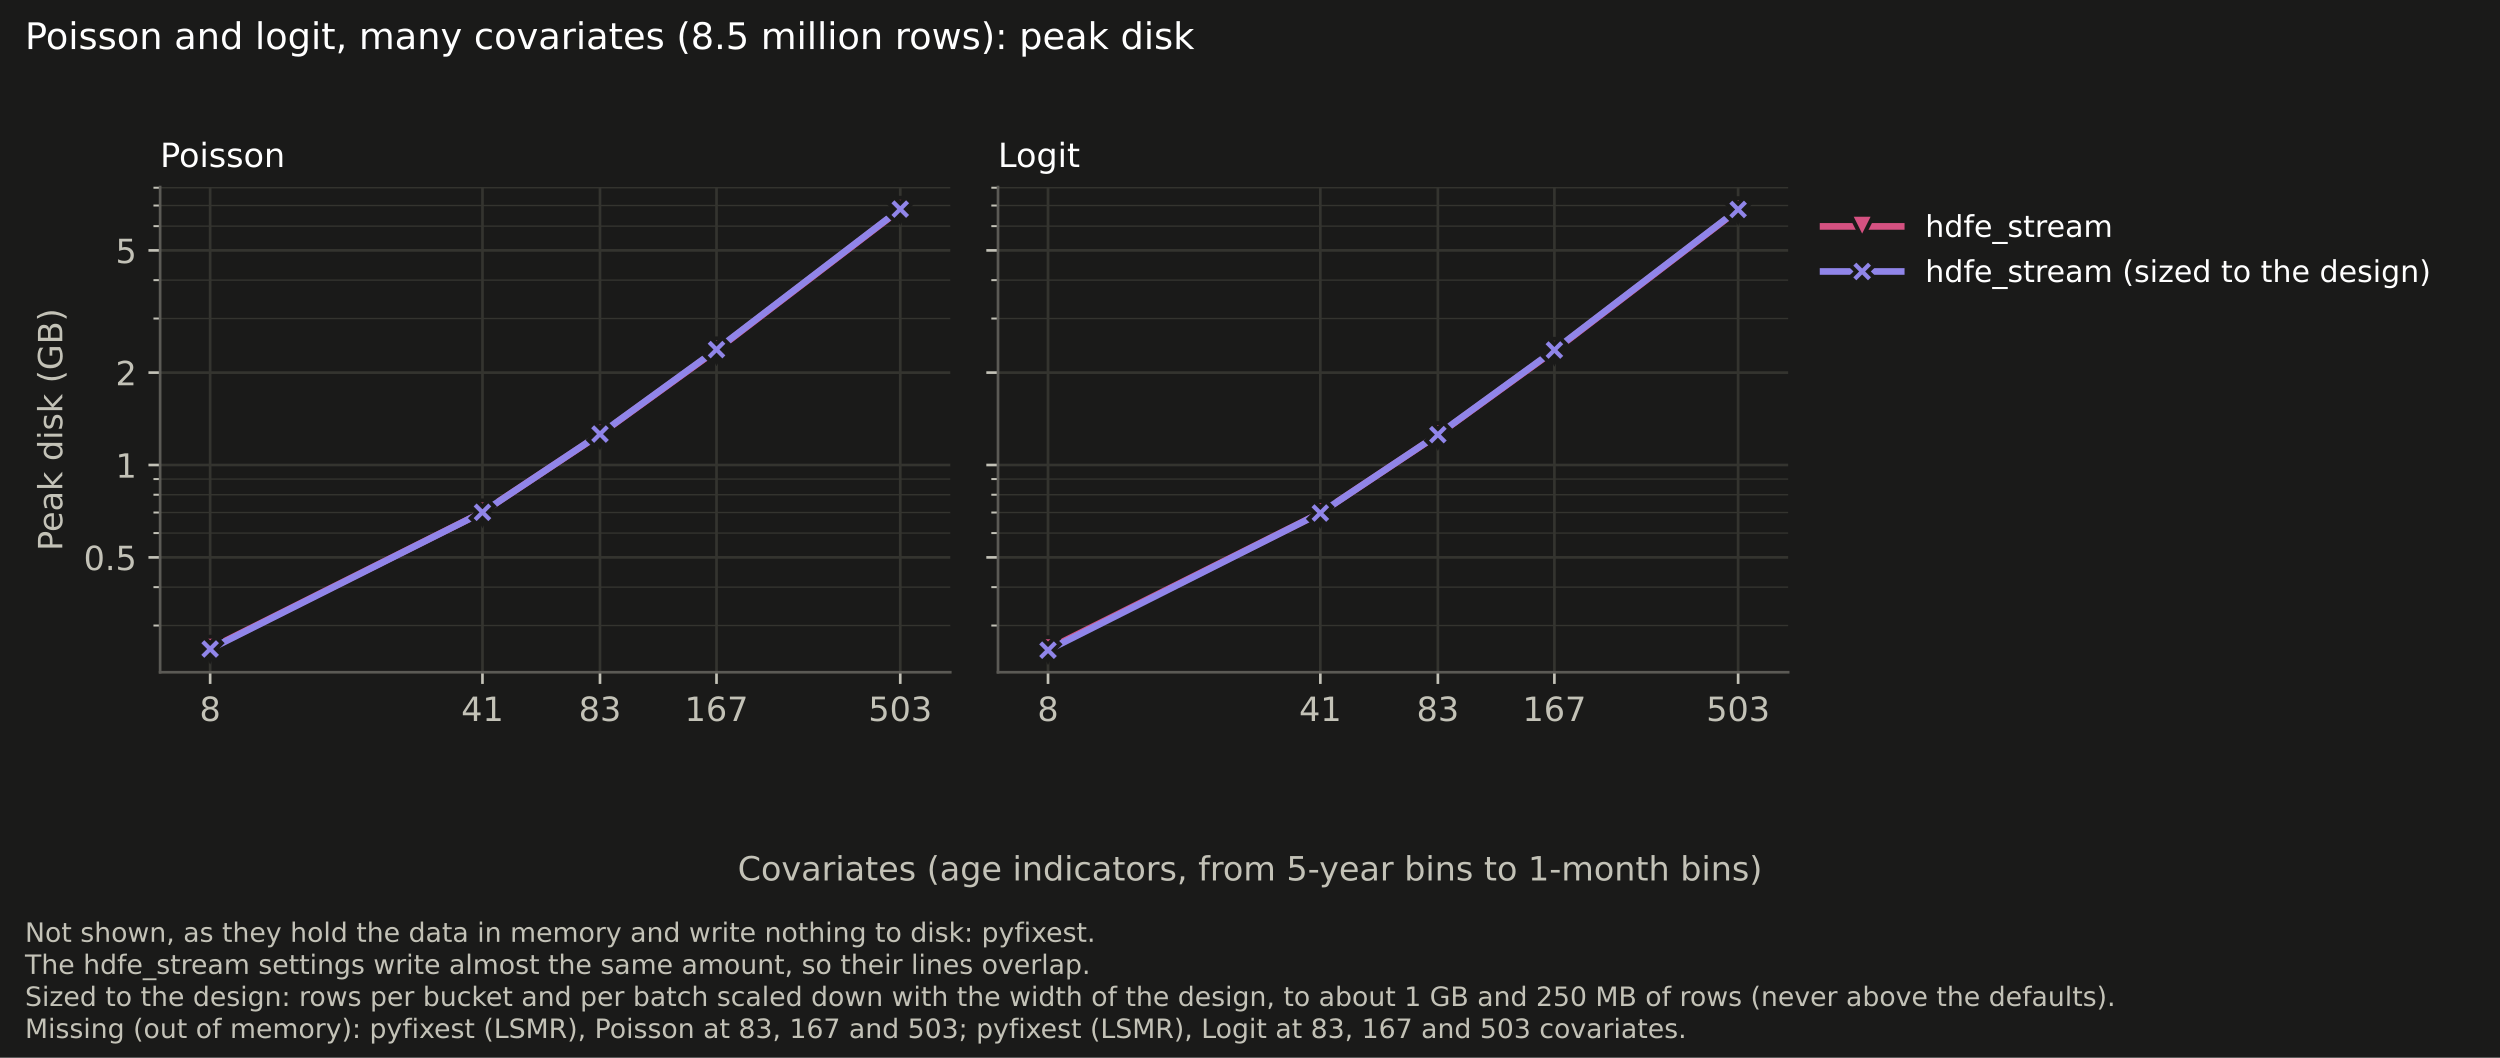
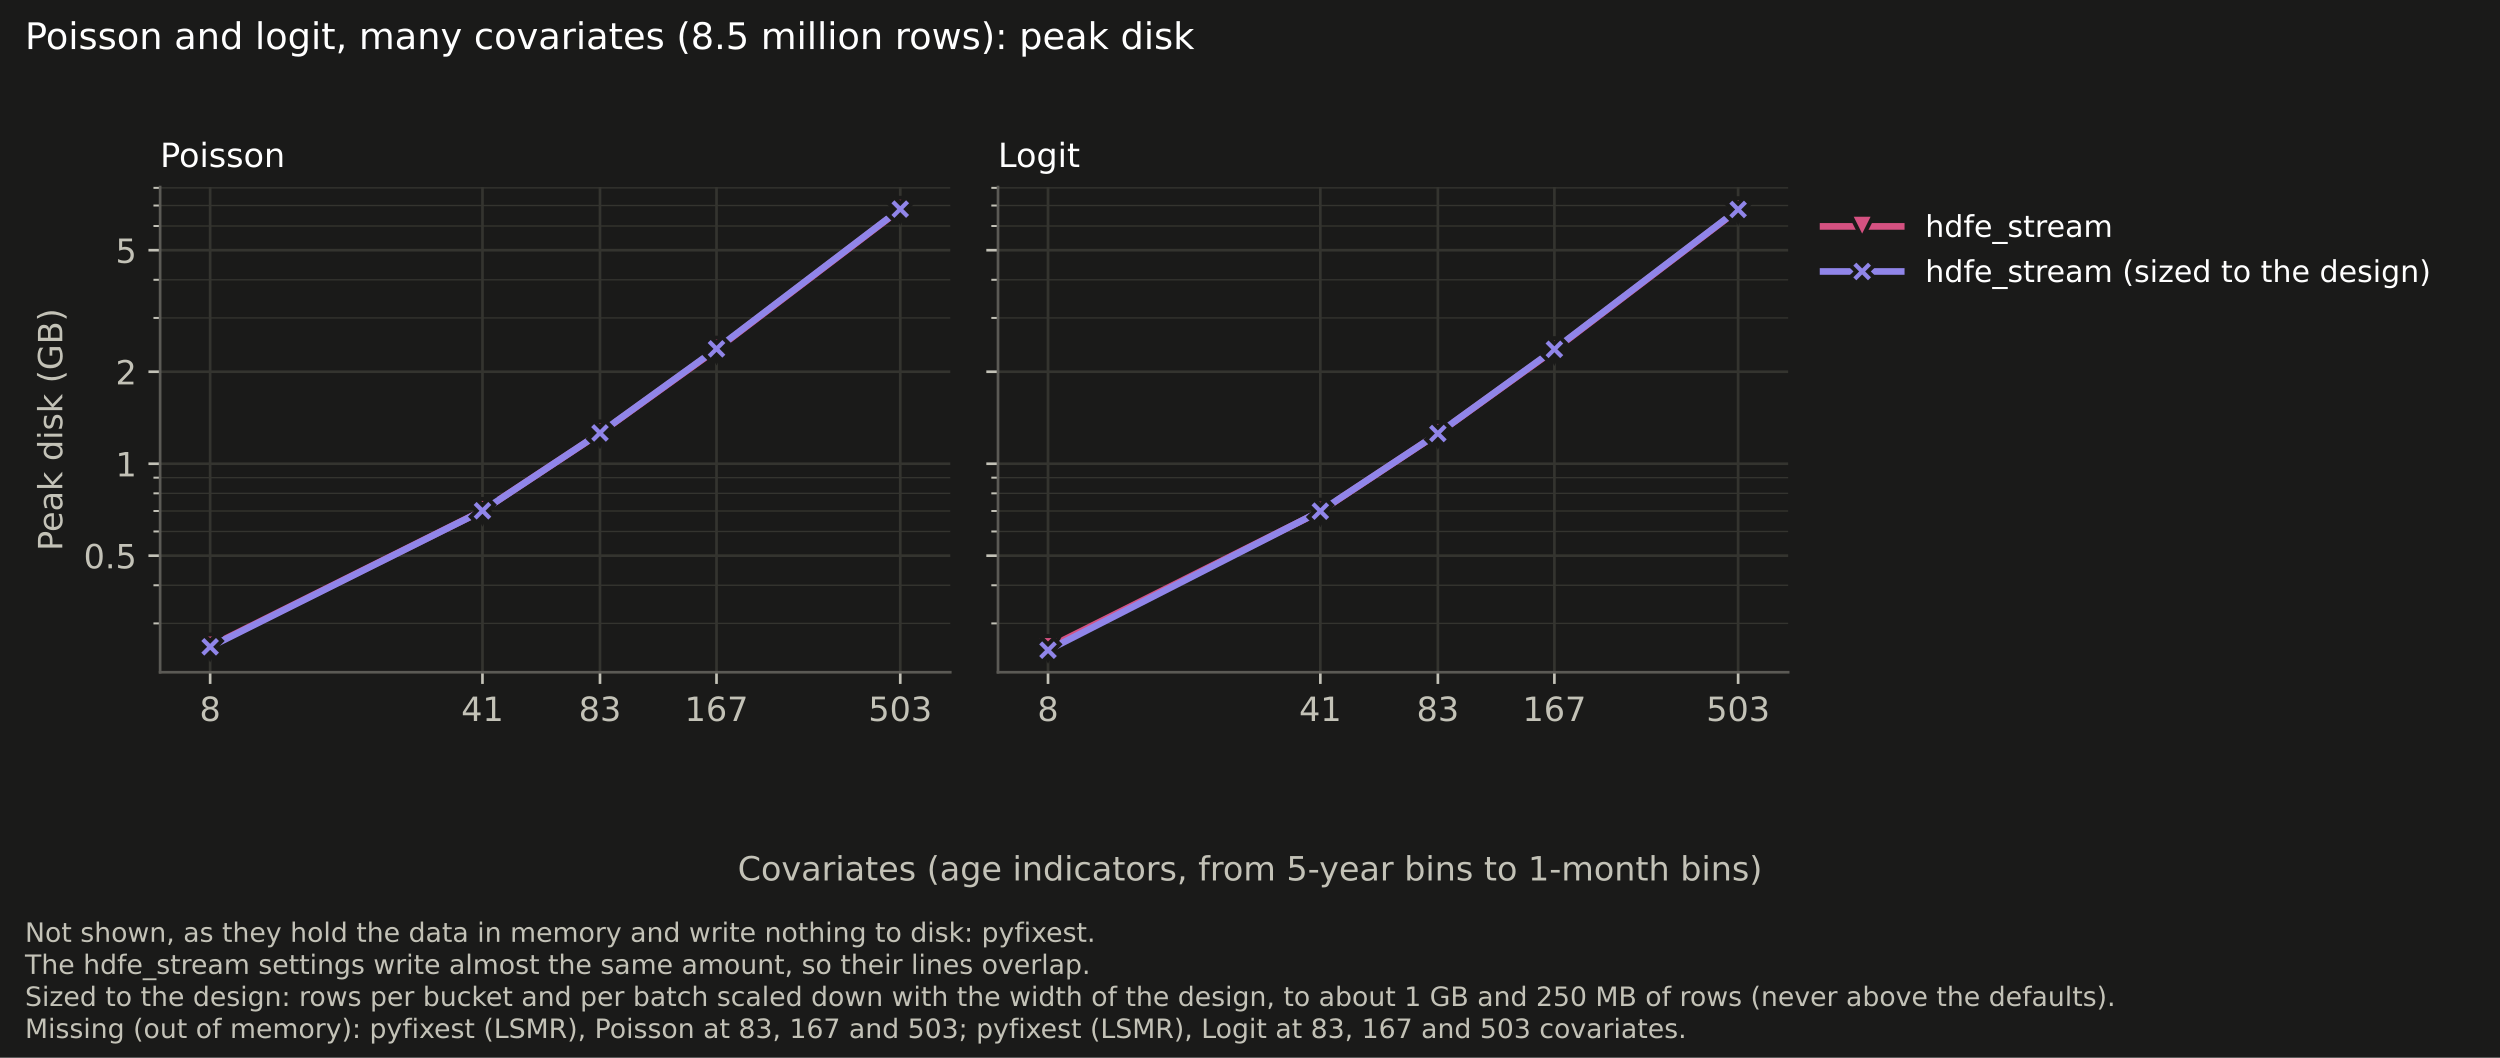
<svg xmlns="http://www.w3.org/2000/svg" xmlns:xlink="http://www.w3.org/1999/xlink" width="748.8pt" height="316.8pt" viewBox="0 0 748.8 316.8" version="1.1">
  <defs>
    <style type="text/css">*{stroke-linejoin: round; stroke-linecap: butt}</style>
  </defs>
  <g id="figure_1">
    <g id="patch_1">
      <path d="M 0 316.8  L 748.8 316.8  L 748.8 0  L 0 0  z " style="fill: #1a1a19" />
    </g>
    <g id="axes_1">
      <g id="patch_2">
        <path d="M 47.962 201.35  L 284.624 201.35  L 284.624 56.024  L 47.962 56.024  z " style="fill: #1a1a19" />
      </g>
      <g id="matplotlib.axis_1">
        <g id="xtick_1">
          <g id="line2d_1">
            <path d="M 62.942 201.35  L 62.942 56.024  " clip-path="url(#p7f0fccb990)" style="fill: none; stroke: #34342f; stroke-width: 0.8; stroke-linecap: square" />
          </g>
          <g id="line2d_2">
            <defs>
              <path id="m5e53d894cf" d="M 0 0  L 0 3.5  " style="stroke: #c3c2b7; stroke-width: 0.8" />
            </defs>
            <g>
              <use xlink:href="#m5e53d894cf" x="62.942" y="201.35" style="fill: #c3c2b7; stroke: #c3c2b7; stroke-width: 0.8" />
            </g>
          </g>
          <g id="text_1">
            <text style="font-size: 10px; font-family: 'DejaVu Sans', 'Bitstream Vera Sans', 'Computer Modern Sans Serif', 'Lucida Grande', 'Verdana', 'Geneva', 'Lucid', 'Arial', 'Helvetica', 'Avant Garde', sans-serif; text-anchor: middle; fill: #c3c2b7" x="62.942" y="215.947" transform="rotate(-0 62.94183 215.9473)">8</text>
          </g>
        </g>
        <g id="xtick_2">
          <g id="line2d_3">
            <path d="M 144.508 201.35  L 144.508 56.024  " clip-path="url(#p7f0fccb990)" style="fill: none; stroke: #34342f; stroke-width: 0.8; stroke-linecap: square" />
          </g>
          <g id="line2d_4">
            <g>
              <use xlink:href="#m5e53d894cf" x="144.508" y="201.35" style="fill: #c3c2b7; stroke: #c3c2b7; stroke-width: 0.8" />
            </g>
          </g>
          <g id="text_2">
            <text style="font-size: 10px; font-family: 'DejaVu Sans', 'Bitstream Vera Sans', 'Computer Modern Sans Serif', 'Lucida Grande', 'Verdana', 'Geneva', 'Lucid', 'Arial', 'Helvetica', 'Avant Garde', sans-serif; text-anchor: middle; fill: #c3c2b7" x="144.508" y="215.947" transform="rotate(-0 144.5082 215.9473)">41</text>
          </g>
        </g>
        <g id="xtick_3">
          <g id="line2d_5">
            <path d="M 179.711 201.35  L 179.711 56.024  " clip-path="url(#p7f0fccb990)" style="fill: none; stroke: #34342f; stroke-width: 0.8; stroke-linecap: square" />
          </g>
          <g id="line2d_6">
            <g>
              <use xlink:href="#m5e53d894cf" x="179.711" y="201.35" style="fill: #c3c2b7; stroke: #c3c2b7; stroke-width: 0.8" />
            </g>
          </g>
          <g id="text_3">
            <text style="font-size: 10px; font-family: 'DejaVu Sans', 'Bitstream Vera Sans', 'Computer Modern Sans Serif', 'Lucida Grande', 'Verdana', 'Geneva', 'Lucid', 'Arial', 'Helvetica', 'Avant Garde', sans-serif; text-anchor: middle; fill: #c3c2b7" x="179.711" y="215.947" transform="rotate(-0 179.7111 215.9473)">83</text>
          </g>
        </g>
        <g id="xtick_4">
          <g id="line2d_7">
            <path d="M 214.609 201.35  L 214.609 56.024  " clip-path="url(#p7f0fccb990)" style="fill: none; stroke: #34342f; stroke-width: 0.8; stroke-linecap: square" />
          </g>
          <g id="line2d_8">
            <g>
              <use xlink:href="#m5e53d894cf" x="214.609" y="201.35" style="fill: #c3c2b7; stroke: #c3c2b7; stroke-width: 0.8" />
            </g>
          </g>
          <g id="text_4">
            <text style="font-size: 10px; font-family: 'DejaVu Sans', 'Bitstream Vera Sans', 'Computer Modern Sans Serif', 'Lucida Grande', 'Verdana', 'Geneva', 'Lucid', 'Arial', 'Helvetica', 'Avant Garde', sans-serif; text-anchor: middle; fill: #c3c2b7" x="214.609" y="215.947" transform="rotate(-0 214.6088 215.9473)">167</text>
          </g>
        </g>
        <g id="xtick_5">
          <g id="line2d_9">
            <path d="M 269.644 201.35  L 269.644 56.024  " clip-path="url(#p7f0fccb990)" style="fill: none; stroke: #34342f; stroke-width: 0.8; stroke-linecap: square" />
          </g>
          <g id="line2d_10">
            <g>
              <use xlink:href="#m5e53d894cf" x="269.644" y="201.35" style="fill: #c3c2b7; stroke: #c3c2b7; stroke-width: 0.8" />
            </g>
          </g>
          <g id="text_5">
            <text style="font-size: 10px; font-family: 'DejaVu Sans', 'Bitstream Vera Sans', 'Computer Modern Sans Serif', 'Lucida Grande', 'Verdana', 'Geneva', 'Lucid', 'Arial', 'Helvetica', 'Avant Garde', sans-serif; text-anchor: middle; fill: #c3c2b7" x="269.644" y="215.947" transform="rotate(-0 269.644 215.9473)">503</text>
          </g>
        </g>
      </g>
      <g id="matplotlib.axis_2">
        <g id="ytick_1">
          <g id="line2d_11">
-             <path d="M 47.962 166.953  L 284.624 166.953  " clip-path="url(#p7f0fccb990)" style="fill: none; stroke: #34342f; stroke-width: 0.8; stroke-linecap: square" />
+             <path d="M 47.962 166.432  L 284.624 166.432  " clip-path="url(#p7f0fccb990)" style="fill: none; stroke: #34342f; stroke-width: 0.8; stroke-linecap: square" />
          </g>
          <g id="line2d_12">
            <defs>
              <path id="m9ad4db9a4c" d="M 0 0  L -3.5 0  " style="stroke: #c3c2b7; stroke-width: 0.8" />
            </defs>
            <g>
-               <use xlink:href="#m9ad4db9a4c" x="47.962" y="166.953" style="fill: #c3c2b7; stroke: #c3c2b7; stroke-width: 0.8" />
+               <use xlink:href="#m9ad4db9a4c" x="47.962" y="166.432" style="fill: #c3c2b7; stroke: #c3c2b7; stroke-width: 0.8" />
            </g>
          </g>
          <g id="text_6">
-             <text style="font-size: 10px; font-family: 'DejaVu Sans', 'Bitstream Vera Sans', 'Computer Modern Sans Serif', 'Lucida Grande', 'Verdana', 'Geneva', 'Lucid', 'Arial', 'Helvetica', 'Avant Garde', sans-serif; text-anchor: end; fill: #c3c2b7" x="40.962" y="170.752" transform="rotate(-0 40.96234 170.7516)">0.5</text>
+             <text style="font-size: 10px; font-family: 'DejaVu Sans', 'Bitstream Vera Sans', 'Computer Modern Sans Serif', 'Lucida Grande', 'Verdana', 'Geneva', 'Lucid', 'Arial', 'Helvetica', 'Avant Garde', sans-serif; text-anchor: end; fill: #c3c2b7" x="40.962" y="170.23" transform="rotate(-0 40.96234 170.2305)">0.5</text>
          </g>
        </g>
        <g id="ytick_2">
          <g id="line2d_13">
-             <path d="M 47.962 139.274  L 284.624 139.274  " clip-path="url(#p7f0fccb990)" style="fill: none; stroke: #34342f; stroke-width: 0.8; stroke-linecap: square" />
+             <path d="M 47.962 138.89  L 284.624 138.89  " clip-path="url(#p7f0fccb990)" style="fill: none; stroke: #34342f; stroke-width: 0.8; stroke-linecap: square" />
          </g>
          <g id="line2d_14">
            <g>
-               <use xlink:href="#m9ad4db9a4c" x="47.962" y="139.274" style="fill: #c3c2b7; stroke: #c3c2b7; stroke-width: 0.8" />
+               <use xlink:href="#m9ad4db9a4c" x="47.962" y="138.89" style="fill: #c3c2b7; stroke: #c3c2b7; stroke-width: 0.8" />
            </g>
          </g>
          <g id="text_7">
-             <text style="font-size: 10px; font-family: 'DejaVu Sans', 'Bitstream Vera Sans', 'Computer Modern Sans Serif', 'Lucida Grande', 'Verdana', 'Geneva', 'Lucid', 'Arial', 'Helvetica', 'Avant Garde', sans-serif; text-anchor: end; fill: #c3c2b7" x="40.962" y="143.072" transform="rotate(-0 40.96234 143.0725)">1</text>
+             <text style="font-size: 10px; font-family: 'DejaVu Sans', 'Bitstream Vera Sans', 'Computer Modern Sans Serif', 'Lucida Grande', 'Verdana', 'Geneva', 'Lucid', 'Arial', 'Helvetica', 'Avant Garde', sans-serif; text-anchor: end; fill: #c3c2b7" x="40.962" y="142.688" transform="rotate(-0 40.96234 142.6885)">1</text>
          </g>
        </g>
        <g id="ytick_3">
          <g id="line2d_15">
-             <path d="M 47.962 111.594  L 284.624 111.594  " clip-path="url(#p7f0fccb990)" style="fill: none; stroke: #34342f; stroke-width: 0.8; stroke-linecap: square" />
+             <path d="M 47.962 111.348  L 284.624 111.348  " clip-path="url(#p7f0fccb990)" style="fill: none; stroke: #34342f; stroke-width: 0.8; stroke-linecap: square" />
          </g>
          <g id="line2d_16">
            <g>
-               <use xlink:href="#m9ad4db9a4c" x="47.962" y="111.594" style="fill: #c3c2b7; stroke: #c3c2b7; stroke-width: 0.8" />
+               <use xlink:href="#m9ad4db9a4c" x="47.962" y="111.348" style="fill: #c3c2b7; stroke: #c3c2b7; stroke-width: 0.8" />
            </g>
          </g>
          <g id="text_8">
-             <text style="font-size: 10px; font-family: 'DejaVu Sans', 'Bitstream Vera Sans', 'Computer Modern Sans Serif', 'Lucida Grande', 'Verdana', 'Geneva', 'Lucid', 'Arial', 'Helvetica', 'Avant Garde', sans-serif; text-anchor: end; fill: #c3c2b7" x="40.962" y="115.393" transform="rotate(-0 40.96234 115.3933)">2</text>
+             <text style="font-size: 10px; font-family: 'DejaVu Sans', 'Bitstream Vera Sans', 'Computer Modern Sans Serif', 'Lucida Grande', 'Verdana', 'Geneva', 'Lucid', 'Arial', 'Helvetica', 'Avant Garde', sans-serif; text-anchor: end; fill: #c3c2b7" x="40.962" y="115.147" transform="rotate(-0 40.96234 115.1465)">2</text>
          </g>
        </g>
        <g id="ytick_4">
          <g id="line2d_17">
-             <path d="M 47.962 75.005  L 284.624 75.005  " clip-path="url(#p7f0fccb990)" style="fill: none; stroke: #34342f; stroke-width: 0.8; stroke-linecap: square" />
+             <path d="M 47.962 74.939  L 284.624 74.939  " clip-path="url(#p7f0fccb990)" style="fill: none; stroke: #34342f; stroke-width: 0.8; stroke-linecap: square" />
          </g>
          <g id="line2d_18">
            <g>
-               <use xlink:href="#m9ad4db9a4c" x="47.962" y="75.005" style="fill: #c3c2b7; stroke: #c3c2b7; stroke-width: 0.8" />
+               <use xlink:href="#m9ad4db9a4c" x="47.962" y="74.939" style="fill: #c3c2b7; stroke: #c3c2b7; stroke-width: 0.8" />
            </g>
          </g>
          <g id="text_9">
-             <text style="font-size: 10px; font-family: 'DejaVu Sans', 'Bitstream Vera Sans', 'Computer Modern Sans Serif', 'Lucida Grande', 'Verdana', 'Geneva', 'Lucid', 'Arial', 'Helvetica', 'Avant Garde', sans-serif; text-anchor: end; fill: #c3c2b7" x="40.962" y="78.803" transform="rotate(-0 40.96234 78.8034)">5</text>
+             <text style="font-size: 10px; font-family: 'DejaVu Sans', 'Bitstream Vera Sans', 'Computer Modern Sans Serif', 'Lucida Grande', 'Verdana', 'Geneva', 'Lucid', 'Arial', 'Helvetica', 'Avant Garde', sans-serif; text-anchor: end; fill: #c3c2b7" x="40.962" y="78.738" transform="rotate(-0 40.96234 78.73798)">5</text>
          </g>
        </g>
        <g id="ytick_5">
          <g id="line2d_19">
-             <path d="M 47.962 187.351  L 284.624 187.351  " clip-path="url(#p7f0fccb990)" style="fill: none; stroke: #34342f; stroke-width: 0.4; stroke-linecap: square" />
+             <path d="M 47.962 186.729  L 284.624 186.729  " clip-path="url(#p7f0fccb990)" style="fill: none; stroke: #34342f; stroke-width: 0.4; stroke-linecap: square" />
          </g>
          <g id="line2d_20">
            <defs>
              <path id="m36811fcc21" d="M 0 0  L -2 0  " style="stroke: #c3c2b7; stroke-width: 0.6" />
            </defs>
            <g>
-               <use xlink:href="#m36811fcc21" x="47.962" y="187.351" style="fill: #c3c2b7; stroke: #c3c2b7; stroke-width: 0.6" />
+               <use xlink:href="#m36811fcc21" x="47.962" y="186.729" style="fill: #c3c2b7; stroke: #c3c2b7; stroke-width: 0.6" />
            </g>
          </g>
        </g>
        <g id="ytick_6">
          <g id="line2d_21">
-             <path d="M 47.962 175.864  L 284.624 175.864  " clip-path="url(#p7f0fccb990)" style="fill: none; stroke: #34342f; stroke-width: 0.4; stroke-linecap: square" />
+             <path d="M 47.962 175.298  L 284.624 175.298  " clip-path="url(#p7f0fccb990)" style="fill: none; stroke: #34342f; stroke-width: 0.4; stroke-linecap: square" />
          </g>
          <g id="line2d_22">
            <g>
-               <use xlink:href="#m36811fcc21" x="47.962" y="175.864" style="fill: #c3c2b7; stroke: #c3c2b7; stroke-width: 0.6" />
+               <use xlink:href="#m36811fcc21" x="47.962" y="175.298" style="fill: #c3c2b7; stroke: #c3c2b7; stroke-width: 0.6" />
            </g>
          </g>
        </g>
        <g id="ytick_7">
          <g id="line2d_23">
-             <path d="M 47.962 159.672  L 284.624 159.672  " clip-path="url(#p7f0fccb990)" style="fill: none; stroke: #34342f; stroke-width: 0.4; stroke-linecap: square" />
+             <path d="M 47.962 159.187  L 284.624 159.187  " clip-path="url(#p7f0fccb990)" style="fill: none; stroke: #34342f; stroke-width: 0.4; stroke-linecap: square" />
          </g>
          <g id="line2d_24">
            <g>
-               <use xlink:href="#m36811fcc21" x="47.962" y="159.672" style="fill: #c3c2b7; stroke: #c3c2b7; stroke-width: 0.6" />
+               <use xlink:href="#m36811fcc21" x="47.962" y="159.187" style="fill: #c3c2b7; stroke: #c3c2b7; stroke-width: 0.6" />
            </g>
          </g>
        </g>
        <g id="ytick_8">
          <g id="line2d_25">
-             <path d="M 47.962 153.517  L 284.624 153.517  " clip-path="url(#p7f0fccb990)" style="fill: none; stroke: #34342f; stroke-width: 0.4; stroke-linecap: square" />
+             <path d="M 47.962 153.062  L 284.624 153.062  " clip-path="url(#p7f0fccb990)" style="fill: none; stroke: #34342f; stroke-width: 0.4; stroke-linecap: square" />
          </g>
          <g id="line2d_26">
            <g>
-               <use xlink:href="#m36811fcc21" x="47.962" y="153.517" style="fill: #c3c2b7; stroke: #c3c2b7; stroke-width: 0.6" />
+               <use xlink:href="#m36811fcc21" x="47.962" y="153.062" style="fill: #c3c2b7; stroke: #c3c2b7; stroke-width: 0.6" />
            </g>
          </g>
        </g>
        <g id="ytick_9">
          <g id="line2d_27">
-             <path d="M 47.962 148.184  L 284.624 148.184  " clip-path="url(#p7f0fccb990)" style="fill: none; stroke: #34342f; stroke-width: 0.4; stroke-linecap: square" />
+             <path d="M 47.962 147.756  L 284.624 147.756  " clip-path="url(#p7f0fccb990)" style="fill: none; stroke: #34342f; stroke-width: 0.4; stroke-linecap: square" />
          </g>
          <g id="line2d_28">
            <g>
-               <use xlink:href="#m36811fcc21" x="47.962" y="148.184" style="fill: #c3c2b7; stroke: #c3c2b7; stroke-width: 0.6" />
+               <use xlink:href="#m36811fcc21" x="47.962" y="147.756" style="fill: #c3c2b7; stroke: #c3c2b7; stroke-width: 0.6" />
            </g>
          </g>
        </g>
        <g id="ytick_10">
          <g id="line2d_29">
-             <path d="M 47.962 143.481  L 284.624 143.481  " clip-path="url(#p7f0fccb990)" style="fill: none; stroke: #34342f; stroke-width: 0.4; stroke-linecap: square" />
+             <path d="M 47.962 143.076  L 284.624 143.076  " clip-path="url(#p7f0fccb990)" style="fill: none; stroke: #34342f; stroke-width: 0.4; stroke-linecap: square" />
          </g>
          <g id="line2d_30">
            <g>
-               <use xlink:href="#m36811fcc21" x="47.962" y="143.481" style="fill: #c3c2b7; stroke: #c3c2b7; stroke-width: 0.6" />
+               <use xlink:href="#m36811fcc21" x="47.962" y="143.076" style="fill: #c3c2b7; stroke: #c3c2b7; stroke-width: 0.6" />
            </g>
          </g>
        </g>
        <g id="ytick_11">
          <g id="line2d_31">
-             <path d="M 47.962 95.403  L 284.624 95.403  " clip-path="url(#p7f0fccb990)" style="fill: none; stroke: #34342f; stroke-width: 0.4; stroke-linecap: square" />
+             <path d="M 47.962 95.237  L 284.624 95.237  " clip-path="url(#p7f0fccb990)" style="fill: none; stroke: #34342f; stroke-width: 0.4; stroke-linecap: square" />
          </g>
          <g id="line2d_32">
            <g>
-               <use xlink:href="#m36811fcc21" x="47.962" y="95.403" style="fill: #c3c2b7; stroke: #c3c2b7; stroke-width: 0.6" />
+               <use xlink:href="#m36811fcc21" x="47.962" y="95.237" style="fill: #c3c2b7; stroke: #c3c2b7; stroke-width: 0.6" />
            </g>
          </g>
        </g>
        <g id="ytick_12">
          <g id="line2d_33">
-             <path d="M 47.962 83.915  L 284.624 83.915  " clip-path="url(#p7f0fccb990)" style="fill: none; stroke: #34342f; stroke-width: 0.4; stroke-linecap: square" />
+             <path d="M 47.962 83.806  L 284.624 83.806  " clip-path="url(#p7f0fccb990)" style="fill: none; stroke: #34342f; stroke-width: 0.4; stroke-linecap: square" />
          </g>
          <g id="line2d_34">
            <g>
-               <use xlink:href="#m36811fcc21" x="47.962" y="83.915" style="fill: #c3c2b7; stroke: #c3c2b7; stroke-width: 0.6" />
+               <use xlink:href="#m36811fcc21" x="47.962" y="83.806" style="fill: #c3c2b7; stroke: #c3c2b7; stroke-width: 0.6" />
            </g>
          </g>
        </g>
        <g id="ytick_13">
          <g id="line2d_35">
-             <path d="M 47.962 67.724  L 284.624 67.724  " clip-path="url(#p7f0fccb990)" style="fill: none; stroke: #34342f; stroke-width: 0.4; stroke-linecap: square" />
+             <path d="M 47.962 67.695  L 284.624 67.695  " clip-path="url(#p7f0fccb990)" style="fill: none; stroke: #34342f; stroke-width: 0.4; stroke-linecap: square" />
          </g>
          <g id="line2d_36">
            <g>
-               <use xlink:href="#m36811fcc21" x="47.962" y="67.724" style="fill: #c3c2b7; stroke: #c3c2b7; stroke-width: 0.6" />
+               <use xlink:href="#m36811fcc21" x="47.962" y="67.695" style="fill: #c3c2b7; stroke: #c3c2b7; stroke-width: 0.6" />
            </g>
          </g>
        </g>
        <g id="ytick_14">
          <g id="line2d_37">
-             <path d="M 47.962 61.568  L 284.624 61.568  " clip-path="url(#p7f0fccb990)" style="fill: none; stroke: #34342f; stroke-width: 0.4; stroke-linecap: square" />
+             <path d="M 47.962 61.57  L 284.624 61.57  " clip-path="url(#p7f0fccb990)" style="fill: none; stroke: #34342f; stroke-width: 0.4; stroke-linecap: square" />
          </g>
          <g id="line2d_38">
            <g>
-               <use xlink:href="#m36811fcc21" x="47.962" y="61.568" style="fill: #c3c2b7; stroke: #c3c2b7; stroke-width: 0.6" />
+               <use xlink:href="#m36811fcc21" x="47.962" y="61.57" style="fill: #c3c2b7; stroke: #c3c2b7; stroke-width: 0.6" />
            </g>
          </g>
        </g>
        <g id="ytick_15">
          <g id="line2d_39">
-             <path d="M 47.962 56.236  L 284.624 56.236  " clip-path="url(#p7f0fccb990)" style="fill: none; stroke: #34342f; stroke-width: 0.4; stroke-linecap: square" />
+             <path d="M 47.962 56.264  L 284.624 56.264  " clip-path="url(#p7f0fccb990)" style="fill: none; stroke: #34342f; stroke-width: 0.4; stroke-linecap: square" />
          </g>
          <g id="line2d_40">
            <g>
-               <use xlink:href="#m36811fcc21" x="47.962" y="56.236" style="fill: #c3c2b7; stroke: #c3c2b7; stroke-width: 0.6" />
+               <use xlink:href="#m36811fcc21" x="47.962" y="56.264" style="fill: #c3c2b7; stroke: #c3c2b7; stroke-width: 0.6" />
            </g>
          </g>
        </g>
        <g id="text_10">
          <text style="font-size: 10px; font-family: 'DejaVu Sans', 'Bitstream Vera Sans', 'Computer Modern Sans Serif', 'Lucida Grande', 'Verdana', 'Geneva', 'Lucid', 'Arial', 'Helvetica', 'Avant Garde', sans-serif; text-anchor: middle; fill: #c3c2b7" x="18.657" y="128.687" transform="rotate(-90 18.65687 128.6868)">Peak disk (GB)</text>
        </g>
      </g>
      <g id="patch_3">
        <path d="M 47.962 201.35  L 47.962 56.024  " style="fill: none; stroke: #5b5a55; stroke-width: 0.8; stroke-linejoin: miter; stroke-linecap: square" />
      </g>
      <g id="patch_4">
        <path d="M 47.962 201.35  L 284.624 201.35  " style="fill: none; stroke: #5b5a55; stroke-width: 0.8; stroke-linejoin: miter; stroke-linecap: square" />
      </g>
      <g id="line2d_41">
-         <path d="M 62.942 194.219  L 144.508 153.403  L 179.711 130.083  L 214.609 104.858  L 269.644 62.756  " clip-path="url(#p7f0fccb990)" style="fill: none; stroke: #d55181; stroke-width: 2; stroke-linecap: square" />
+         <path d="M 62.942 193.563  L 144.508 152.949  L 179.711 129.735  L 214.609 104.645  L 269.644 62.747  " clip-path="url(#p7f0fccb990)" style="fill: none; stroke: #d55181; stroke-width: 2; stroke-linecap: square" />
        <defs>
          <path id="mc97f44e263" d="M -0 3.5  L 3.5 -3.5  L -3.5 -3.5  z " style="stroke: #1a1a19; stroke-width: 1.2; stroke-linejoin: miter" />
        </defs>
        <g clip-path="url(#p7f0fccb990)">
-           <use xlink:href="#mc97f44e263" x="62.942" y="194.219" style="fill: #d55181; stroke: #1a1a19; stroke-width: 1.2; stroke-linejoin: miter" />
-           <use xlink:href="#mc97f44e263" x="144.508" y="153.403" style="fill: #d55181; stroke: #1a1a19; stroke-width: 1.2; stroke-linejoin: miter" />
-           <use xlink:href="#mc97f44e263" x="179.711" y="130.083" style="fill: #d55181; stroke: #1a1a19; stroke-width: 1.2; stroke-linejoin: miter" />
-           <use xlink:href="#mc97f44e263" x="214.609" y="104.858" style="fill: #d55181; stroke: #1a1a19; stroke-width: 1.2; stroke-linejoin: miter" />
-           <use xlink:href="#mc97f44e263" x="269.644" y="62.756" style="fill: #d55181; stroke: #1a1a19; stroke-width: 1.2; stroke-linejoin: miter" />
+           <use xlink:href="#mc97f44e263" x="62.942" y="193.563" style="fill: #d55181; stroke: #1a1a19; stroke-width: 1.2; stroke-linejoin: miter" />
+           <use xlink:href="#mc97f44e263" x="144.508" y="152.949" style="fill: #d55181; stroke: #1a1a19; stroke-width: 1.2; stroke-linejoin: miter" />
+           <use xlink:href="#mc97f44e263" x="179.711" y="129.735" style="fill: #d55181; stroke: #1a1a19; stroke-width: 1.2; stroke-linejoin: miter" />
+           <use xlink:href="#mc97f44e263" x="214.609" y="104.645" style="fill: #d55181; stroke: #1a1a19; stroke-width: 1.2; stroke-linejoin: miter" />
+           <use xlink:href="#mc97f44e263" x="269.644" y="62.747" style="fill: #d55181; stroke: #1a1a19; stroke-width: 1.2; stroke-linejoin: miter" />
        </g>
      </g>
      <g id="line2d_42">
-         <path d="M 62.942 194.393  L 144.508 153.442  L 179.711 130.013  L 214.609 104.703  L 269.644 62.63  " clip-path="url(#p7f0fccb990)" style="fill: none; stroke: #9085e9; stroke-width: 2; stroke-linecap: square" />
+         <path d="M 62.942 193.736  L 144.508 152.988  L 179.711 129.675  L 214.609 104.486  L 269.644 62.63  " clip-path="url(#p7f0fccb990)" style="fill: none; stroke: #9085e9; stroke-width: 2; stroke-linecap: square" />
        <defs>
          <path id="mdfb906f3f3" d="M -1.75 3.5  L 0 1.75  L 1.75 3.5  L 3.5 1.75  L 1.75 0  L 3.5 -1.75  L 1.75 -3.5  L 0 -1.75  L -1.75 -3.5  L -3.5 -1.75  L -1.75 0  L -3.5 1.75  z " style="stroke: #1a1a19; stroke-width: 1.2; stroke-linejoin: miter" />
        </defs>
        <g clip-path="url(#p7f0fccb990)">
-           <use xlink:href="#mdfb906f3f3" x="62.942" y="194.393" style="fill: #9085e9; stroke: #1a1a19; stroke-width: 1.2; stroke-linejoin: miter" />
-           <use xlink:href="#mdfb906f3f3" x="144.508" y="153.442" style="fill: #9085e9; stroke: #1a1a19; stroke-width: 1.2; stroke-linejoin: miter" />
-           <use xlink:href="#mdfb906f3f3" x="179.711" y="130.013" style="fill: #9085e9; stroke: #1a1a19; stroke-width: 1.2; stroke-linejoin: miter" />
-           <use xlink:href="#mdfb906f3f3" x="214.609" y="104.703" style="fill: #9085e9; stroke: #1a1a19; stroke-width: 1.2; stroke-linejoin: miter" />
+           <use xlink:href="#mdfb906f3f3" x="62.942" y="193.736" style="fill: #9085e9; stroke: #1a1a19; stroke-width: 1.2; stroke-linejoin: miter" />
+           <use xlink:href="#mdfb906f3f3" x="144.508" y="152.988" style="fill: #9085e9; stroke: #1a1a19; stroke-width: 1.2; stroke-linejoin: miter" />
+           <use xlink:href="#mdfb906f3f3" x="179.711" y="129.675" style="fill: #9085e9; stroke: #1a1a19; stroke-width: 1.2; stroke-linejoin: miter" />
+           <use xlink:href="#mdfb906f3f3" x="214.609" y="104.486" style="fill: #9085e9; stroke: #1a1a19; stroke-width: 1.2; stroke-linejoin: miter" />
          <use xlink:href="#mdfb906f3f3" x="269.644" y="62.63" style="fill: #9085e9; stroke: #1a1a19; stroke-width: 1.2; stroke-linejoin: miter" />
        </g>
      </g>
      <g id="text_11">
        <text style="font-size: 10px; font-family: 'DejaVu Sans', 'Bitstream Vera Sans', 'Computer Modern Sans Serif', 'Lucida Grande', 'Verdana', 'Geneva', 'Lucid', 'Arial', 'Helvetica', 'Avant Garde', sans-serif; text-anchor: start; fill: #ffffff" x="47.962" y="50.024" transform="rotate(-0 47.96234 50.024)">Poisson</text>
      </g>
    </g>
    <g id="axes_2">
      <g id="patch_5">
        <path d="M 298.924 201.35  L 535.585 201.35  L 535.585 56.024  L 298.924 56.024  z " style="fill: #1a1a19" />
      </g>
      <g id="matplotlib.axis_3">
        <g id="xtick_6">
          <g id="line2d_43">
            <path d="M 313.903 201.35  L 313.903 56.024  " clip-path="url(#p1410cb0a75)" style="fill: none; stroke: #34342f; stroke-width: 0.8; stroke-linecap: square" />
          </g>
          <g id="line2d_44">
            <g>
              <use xlink:href="#m5e53d894cf" x="313.903" y="201.35" style="fill: #c3c2b7; stroke: #c3c2b7; stroke-width: 0.8" />
            </g>
          </g>
          <g id="text_12">
            <text style="font-size: 10px; font-family: 'DejaVu Sans', 'Bitstream Vera Sans', 'Computer Modern Sans Serif', 'Lucida Grande', 'Verdana', 'Geneva', 'Lucid', 'Arial', 'Helvetica', 'Avant Garde', sans-serif; text-anchor: middle; fill: #c3c2b7" x="313.903" y="215.947" transform="rotate(-0 313.903 215.9473)">8</text>
          </g>
        </g>
        <g id="xtick_7">
          <g id="line2d_45">
            <path d="M 395.469 201.35  L 395.469 56.024  " clip-path="url(#p1410cb0a75)" style="fill: none; stroke: #34342f; stroke-width: 0.8; stroke-linecap: square" />
          </g>
          <g id="line2d_46">
            <g>
              <use xlink:href="#m5e53d894cf" x="395.469" y="201.35" style="fill: #c3c2b7; stroke: #c3c2b7; stroke-width: 0.8" />
            </g>
          </g>
          <g id="text_13">
            <text style="font-size: 10px; font-family: 'DejaVu Sans', 'Bitstream Vera Sans', 'Computer Modern Sans Serif', 'Lucida Grande', 'Verdana', 'Geneva', 'Lucid', 'Arial', 'Helvetica', 'Avant Garde', sans-serif; text-anchor: middle; fill: #c3c2b7" x="395.469" y="215.947" transform="rotate(-0 395.4693 215.9473)">41</text>
          </g>
        </g>
        <g id="xtick_8">
          <g id="line2d_47">
            <path d="M 430.672 201.35  L 430.672 56.024  " clip-path="url(#p1410cb0a75)" style="fill: none; stroke: #34342f; stroke-width: 0.8; stroke-linecap: square" />
          </g>
          <g id="line2d_48">
            <g>
              <use xlink:href="#m5e53d894cf" x="430.672" y="201.35" style="fill: #c3c2b7; stroke: #c3c2b7; stroke-width: 0.8" />
            </g>
          </g>
          <g id="text_14">
            <text style="font-size: 10px; font-family: 'DejaVu Sans', 'Bitstream Vera Sans', 'Computer Modern Sans Serif', 'Lucida Grande', 'Verdana', 'Geneva', 'Lucid', 'Arial', 'Helvetica', 'Avant Garde', sans-serif; text-anchor: middle; fill: #c3c2b7" x="430.672" y="215.947" transform="rotate(-0 430.6723 215.9473)">83</text>
          </g>
        </g>
        <g id="xtick_9">
          <g id="line2d_49">
            <path d="M 465.57 201.35  L 465.57 56.024  " clip-path="url(#p1410cb0a75)" style="fill: none; stroke: #34342f; stroke-width: 0.8; stroke-linecap: square" />
          </g>
          <g id="line2d_50">
            <g>
              <use xlink:href="#m5e53d894cf" x="465.57" y="201.35" style="fill: #c3c2b7; stroke: #c3c2b7; stroke-width: 0.8" />
            </g>
          </g>
          <g id="text_15">
            <text style="font-size: 10px; font-family: 'DejaVu Sans', 'Bitstream Vera Sans', 'Computer Modern Sans Serif', 'Lucida Grande', 'Verdana', 'Geneva', 'Lucid', 'Arial', 'Helvetica', 'Avant Garde', sans-serif; text-anchor: middle; fill: #c3c2b7" x="465.57" y="215.947" transform="rotate(-0 465.57 215.9473)">167</text>
          </g>
        </g>
        <g id="xtick_10">
          <g id="line2d_51">
            <path d="M 520.605 201.35  L 520.605 56.024  " clip-path="url(#p1410cb0a75)" style="fill: none; stroke: #34342f; stroke-width: 0.8; stroke-linecap: square" />
          </g>
          <g id="line2d_52">
            <g>
              <use xlink:href="#m5e53d894cf" x="520.605" y="201.35" style="fill: #c3c2b7; stroke: #c3c2b7; stroke-width: 0.8" />
            </g>
          </g>
          <g id="text_16">
            <text style="font-size: 10px; font-family: 'DejaVu Sans', 'Bitstream Vera Sans', 'Computer Modern Sans Serif', 'Lucida Grande', 'Verdana', 'Geneva', 'Lucid', 'Arial', 'Helvetica', 'Avant Garde', sans-serif; text-anchor: middle; fill: #c3c2b7" x="520.605" y="215.947" transform="rotate(-0 520.6052 215.9473)">503</text>
          </g>
        </g>
      </g>
      <g id="matplotlib.axis_4">
        <g id="ytick_16">
          <g id="line2d_53">
-             <path d="M 298.924 166.953  L 535.585 166.953  " clip-path="url(#p1410cb0a75)" style="fill: none; stroke: #34342f; stroke-width: 0.8; stroke-linecap: square" />
+             <path d="M 298.924 166.432  L 535.585 166.432  " clip-path="url(#p1410cb0a75)" style="fill: none; stroke: #34342f; stroke-width: 0.8; stroke-linecap: square" />
          </g>
          <g id="line2d_54">
            <g>
-               <use xlink:href="#m9ad4db9a4c" x="298.924" y="166.953" style="fill: #c3c2b7; stroke: #c3c2b7; stroke-width: 0.8" />
+               <use xlink:href="#m9ad4db9a4c" x="298.924" y="166.432" style="fill: #c3c2b7; stroke: #c3c2b7; stroke-width: 0.8" />
            </g>
          </g>
        </g>
        <g id="ytick_17">
          <g id="line2d_55">
-             <path d="M 298.924 139.274  L 535.585 139.274  " clip-path="url(#p1410cb0a75)" style="fill: none; stroke: #34342f; stroke-width: 0.8; stroke-linecap: square" />
+             <path d="M 298.924 138.89  L 535.585 138.89  " clip-path="url(#p1410cb0a75)" style="fill: none; stroke: #34342f; stroke-width: 0.8; stroke-linecap: square" />
          </g>
          <g id="line2d_56">
            <g>
-               <use xlink:href="#m9ad4db9a4c" x="298.924" y="139.274" style="fill: #c3c2b7; stroke: #c3c2b7; stroke-width: 0.8" />
+               <use xlink:href="#m9ad4db9a4c" x="298.924" y="138.89" style="fill: #c3c2b7; stroke: #c3c2b7; stroke-width: 0.8" />
            </g>
          </g>
        </g>
        <g id="ytick_18">
          <g id="line2d_57">
-             <path d="M 298.924 111.594  L 535.585 111.594  " clip-path="url(#p1410cb0a75)" style="fill: none; stroke: #34342f; stroke-width: 0.8; stroke-linecap: square" />
+             <path d="M 298.924 111.348  L 535.585 111.348  " clip-path="url(#p1410cb0a75)" style="fill: none; stroke: #34342f; stroke-width: 0.8; stroke-linecap: square" />
          </g>
          <g id="line2d_58">
            <g>
-               <use xlink:href="#m9ad4db9a4c" x="298.924" y="111.594" style="fill: #c3c2b7; stroke: #c3c2b7; stroke-width: 0.8" />
+               <use xlink:href="#m9ad4db9a4c" x="298.924" y="111.348" style="fill: #c3c2b7; stroke: #c3c2b7; stroke-width: 0.8" />
            </g>
          </g>
        </g>
        <g id="ytick_19">
          <g id="line2d_59">
-             <path d="M 298.924 75.005  L 535.585 75.005  " clip-path="url(#p1410cb0a75)" style="fill: none; stroke: #34342f; stroke-width: 0.8; stroke-linecap: square" />
+             <path d="M 298.924 74.939  L 535.585 74.939  " clip-path="url(#p1410cb0a75)" style="fill: none; stroke: #34342f; stroke-width: 0.8; stroke-linecap: square" />
          </g>
          <g id="line2d_60">
            <g>
-               <use xlink:href="#m9ad4db9a4c" x="298.924" y="75.005" style="fill: #c3c2b7; stroke: #c3c2b7; stroke-width: 0.8" />
+               <use xlink:href="#m9ad4db9a4c" x="298.924" y="74.939" style="fill: #c3c2b7; stroke: #c3c2b7; stroke-width: 0.8" />
            </g>
          </g>
        </g>
        <g id="ytick_20">
          <g id="line2d_61">
-             <path d="M 298.924 187.351  L 535.585 187.351  " clip-path="url(#p1410cb0a75)" style="fill: none; stroke: #34342f; stroke-width: 0.4; stroke-linecap: square" />
+             <path d="M 298.924 186.729  L 535.585 186.729  " clip-path="url(#p1410cb0a75)" style="fill: none; stroke: #34342f; stroke-width: 0.4; stroke-linecap: square" />
          </g>
          <g id="line2d_62">
            <g>
-               <use xlink:href="#m36811fcc21" x="298.924" y="187.351" style="fill: #c3c2b7; stroke: #c3c2b7; stroke-width: 0.6" />
+               <use xlink:href="#m36811fcc21" x="298.924" y="186.729" style="fill: #c3c2b7; stroke: #c3c2b7; stroke-width: 0.6" />
            </g>
          </g>
        </g>
        <g id="ytick_21">
          <g id="line2d_63">
-             <path d="M 298.924 175.864  L 535.585 175.864  " clip-path="url(#p1410cb0a75)" style="fill: none; stroke: #34342f; stroke-width: 0.4; stroke-linecap: square" />
+             <path d="M 298.924 175.298  L 535.585 175.298  " clip-path="url(#p1410cb0a75)" style="fill: none; stroke: #34342f; stroke-width: 0.4; stroke-linecap: square" />
          </g>
          <g id="line2d_64">
            <g>
-               <use xlink:href="#m36811fcc21" x="298.924" y="175.864" style="fill: #c3c2b7; stroke: #c3c2b7; stroke-width: 0.6" />
+               <use xlink:href="#m36811fcc21" x="298.924" y="175.298" style="fill: #c3c2b7; stroke: #c3c2b7; stroke-width: 0.6" />
            </g>
          </g>
        </g>
        <g id="ytick_22">
          <g id="line2d_65">
-             <path d="M 298.924 159.672  L 535.585 159.672  " clip-path="url(#p1410cb0a75)" style="fill: none; stroke: #34342f; stroke-width: 0.4; stroke-linecap: square" />
+             <path d="M 298.924 159.187  L 535.585 159.187  " clip-path="url(#p1410cb0a75)" style="fill: none; stroke: #34342f; stroke-width: 0.4; stroke-linecap: square" />
          </g>
          <g id="line2d_66">
            <g>
-               <use xlink:href="#m36811fcc21" x="298.924" y="159.672" style="fill: #c3c2b7; stroke: #c3c2b7; stroke-width: 0.6" />
+               <use xlink:href="#m36811fcc21" x="298.924" y="159.187" style="fill: #c3c2b7; stroke: #c3c2b7; stroke-width: 0.6" />
            </g>
          </g>
        </g>
        <g id="ytick_23">
          <g id="line2d_67">
-             <path d="M 298.924 153.517  L 535.585 153.517  " clip-path="url(#p1410cb0a75)" style="fill: none; stroke: #34342f; stroke-width: 0.4; stroke-linecap: square" />
+             <path d="M 298.924 153.062  L 535.585 153.062  " clip-path="url(#p1410cb0a75)" style="fill: none; stroke: #34342f; stroke-width: 0.4; stroke-linecap: square" />
          </g>
          <g id="line2d_68">
            <g>
-               <use xlink:href="#m36811fcc21" x="298.924" y="153.517" style="fill: #c3c2b7; stroke: #c3c2b7; stroke-width: 0.6" />
+               <use xlink:href="#m36811fcc21" x="298.924" y="153.062" style="fill: #c3c2b7; stroke: #c3c2b7; stroke-width: 0.6" />
            </g>
          </g>
        </g>
        <g id="ytick_24">
          <g id="line2d_69">
-             <path d="M 298.924 148.184  L 535.585 148.184  " clip-path="url(#p1410cb0a75)" style="fill: none; stroke: #34342f; stroke-width: 0.4; stroke-linecap: square" />
+             <path d="M 298.924 147.756  L 535.585 147.756  " clip-path="url(#p1410cb0a75)" style="fill: none; stroke: #34342f; stroke-width: 0.4; stroke-linecap: square" />
          </g>
          <g id="line2d_70">
            <g>
-               <use xlink:href="#m36811fcc21" x="298.924" y="148.184" style="fill: #c3c2b7; stroke: #c3c2b7; stroke-width: 0.6" />
+               <use xlink:href="#m36811fcc21" x="298.924" y="147.756" style="fill: #c3c2b7; stroke: #c3c2b7; stroke-width: 0.6" />
            </g>
          </g>
        </g>
        <g id="ytick_25">
          <g id="line2d_71">
-             <path d="M 298.924 143.481  L 535.585 143.481  " clip-path="url(#p1410cb0a75)" style="fill: none; stroke: #34342f; stroke-width: 0.4; stroke-linecap: square" />
+             <path d="M 298.924 143.076  L 535.585 143.076  " clip-path="url(#p1410cb0a75)" style="fill: none; stroke: #34342f; stroke-width: 0.4; stroke-linecap: square" />
          </g>
          <g id="line2d_72">
            <g>
-               <use xlink:href="#m36811fcc21" x="298.924" y="143.481" style="fill: #c3c2b7; stroke: #c3c2b7; stroke-width: 0.6" />
+               <use xlink:href="#m36811fcc21" x="298.924" y="143.076" style="fill: #c3c2b7; stroke: #c3c2b7; stroke-width: 0.6" />
            </g>
          </g>
        </g>
        <g id="ytick_26">
          <g id="line2d_73">
-             <path d="M 298.924 95.403  L 535.585 95.403  " clip-path="url(#p1410cb0a75)" style="fill: none; stroke: #34342f; stroke-width: 0.4; stroke-linecap: square" />
+             <path d="M 298.924 95.237  L 535.585 95.237  " clip-path="url(#p1410cb0a75)" style="fill: none; stroke: #34342f; stroke-width: 0.4; stroke-linecap: square" />
          </g>
          <g id="line2d_74">
            <g>
-               <use xlink:href="#m36811fcc21" x="298.924" y="95.403" style="fill: #c3c2b7; stroke: #c3c2b7; stroke-width: 0.6" />
+               <use xlink:href="#m36811fcc21" x="298.924" y="95.237" style="fill: #c3c2b7; stroke: #c3c2b7; stroke-width: 0.6" />
            </g>
          </g>
        </g>
        <g id="ytick_27">
          <g id="line2d_75">
-             <path d="M 298.924 83.915  L 535.585 83.915  " clip-path="url(#p1410cb0a75)" style="fill: none; stroke: #34342f; stroke-width: 0.4; stroke-linecap: square" />
+             <path d="M 298.924 83.806  L 535.585 83.806  " clip-path="url(#p1410cb0a75)" style="fill: none; stroke: #34342f; stroke-width: 0.4; stroke-linecap: square" />
          </g>
          <g id="line2d_76">
            <g>
-               <use xlink:href="#m36811fcc21" x="298.924" y="83.915" style="fill: #c3c2b7; stroke: #c3c2b7; stroke-width: 0.6" />
+               <use xlink:href="#m36811fcc21" x="298.924" y="83.806" style="fill: #c3c2b7; stroke: #c3c2b7; stroke-width: 0.6" />
            </g>
          </g>
        </g>
        <g id="ytick_28">
          <g id="line2d_77">
-             <path d="M 298.924 67.724  L 535.585 67.724  " clip-path="url(#p1410cb0a75)" style="fill: none; stroke: #34342f; stroke-width: 0.4; stroke-linecap: square" />
+             <path d="M 298.924 67.695  L 535.585 67.695  " clip-path="url(#p1410cb0a75)" style="fill: none; stroke: #34342f; stroke-width: 0.4; stroke-linecap: square" />
          </g>
          <g id="line2d_78">
            <g>
-               <use xlink:href="#m36811fcc21" x="298.924" y="67.724" style="fill: #c3c2b7; stroke: #c3c2b7; stroke-width: 0.6" />
+               <use xlink:href="#m36811fcc21" x="298.924" y="67.695" style="fill: #c3c2b7; stroke: #c3c2b7; stroke-width: 0.6" />
            </g>
          </g>
        </g>
        <g id="ytick_29">
          <g id="line2d_79">
-             <path d="M 298.924 61.568  L 535.585 61.568  " clip-path="url(#p1410cb0a75)" style="fill: none; stroke: #34342f; stroke-width: 0.4; stroke-linecap: square" />
+             <path d="M 298.924 61.57  L 535.585 61.57  " clip-path="url(#p1410cb0a75)" style="fill: none; stroke: #34342f; stroke-width: 0.4; stroke-linecap: square" />
          </g>
          <g id="line2d_80">
            <g>
-               <use xlink:href="#m36811fcc21" x="298.924" y="61.568" style="fill: #c3c2b7; stroke: #c3c2b7; stroke-width: 0.6" />
+               <use xlink:href="#m36811fcc21" x="298.924" y="61.57" style="fill: #c3c2b7; stroke: #c3c2b7; stroke-width: 0.6" />
            </g>
          </g>
        </g>
        <g id="ytick_30">
          <g id="line2d_81">
-             <path d="M 298.924 56.236  L 535.585 56.236  " clip-path="url(#p1410cb0a75)" style="fill: none; stroke: #34342f; stroke-width: 0.4; stroke-linecap: square" />
+             <path d="M 298.924 56.264  L 535.585 56.264  " clip-path="url(#p1410cb0a75)" style="fill: none; stroke: #34342f; stroke-width: 0.4; stroke-linecap: square" />
          </g>
          <g id="line2d_82">
            <g>
-               <use xlink:href="#m36811fcc21" x="298.924" y="56.236" style="fill: #c3c2b7; stroke: #c3c2b7; stroke-width: 0.6" />
+               <use xlink:href="#m36811fcc21" x="298.924" y="56.264" style="fill: #c3c2b7; stroke: #c3c2b7; stroke-width: 0.6" />
            </g>
          </g>
        </g>
      </g>
      <g id="patch_6">
        <path d="M 298.924 201.35  L 298.924 56.024  " style="fill: none; stroke: #5b5a55; stroke-width: 0.8; stroke-linejoin: miter; stroke-linecap: square" />
      </g>
      <g id="patch_7">
        <path d="M 298.924 201.35  L 535.585 201.35  " style="fill: none; stroke: #5b5a55; stroke-width: 0.8; stroke-linejoin: miter; stroke-linecap: square" />
      </g>
      <g id="line2d_83">
-         <path d="M 313.903 194.377  L 395.469 153.637  L 430.672 130.251  L 465.57 104.993  L 520.605 62.869  " clip-path="url(#p1410cb0a75)" style="fill: none; stroke: #d55181; stroke-width: 2; stroke-linecap: square" />
+         <path d="M 313.903 194.005  L 395.469 153.164  L 430.672 129.883  L 465.57 104.779  L 520.605 62.859  " clip-path="url(#p1410cb0a75)" style="fill: none; stroke: #d55181; stroke-width: 2; stroke-linecap: square" />
        <g clip-path="url(#p1410cb0a75)">
-           <use xlink:href="#mc97f44e263" x="313.903" y="194.377" style="fill: #d55181; stroke: #1a1a19; stroke-width: 1.2; stroke-linejoin: miter" />
-           <use xlink:href="#mc97f44e263" x="395.469" y="153.637" style="fill: #d55181; stroke: #1a1a19; stroke-width: 1.2; stroke-linejoin: miter" />
-           <use xlink:href="#mc97f44e263" x="430.672" y="130.251" style="fill: #d55181; stroke: #1a1a19; stroke-width: 1.2; stroke-linejoin: miter" />
-           <use xlink:href="#mc97f44e263" x="465.57" y="104.993" style="fill: #d55181; stroke: #1a1a19; stroke-width: 1.2; stroke-linejoin: miter" />
-           <use xlink:href="#mc97f44e263" x="520.605" y="62.869" style="fill: #d55181; stroke: #1a1a19; stroke-width: 1.2; stroke-linejoin: miter" />
+           <use xlink:href="#mc97f44e263" x="313.903" y="194.005" style="fill: #d55181; stroke: #1a1a19; stroke-width: 1.2; stroke-linejoin: miter" />
+           <use xlink:href="#mc97f44e263" x="395.469" y="153.164" style="fill: #d55181; stroke: #1a1a19; stroke-width: 1.2; stroke-linejoin: miter" />
+           <use xlink:href="#mc97f44e263" x="430.672" y="129.883" style="fill: #d55181; stroke: #1a1a19; stroke-width: 1.2; stroke-linejoin: miter" />
+           <use xlink:href="#mc97f44e263" x="465.57" y="104.779" style="fill: #d55181; stroke: #1a1a19; stroke-width: 1.2; stroke-linejoin: miter" />
+           <use xlink:href="#mc97f44e263" x="520.605" y="62.859" style="fill: #d55181; stroke: #1a1a19; stroke-width: 1.2; stroke-linejoin: miter" />
        </g>
      </g>
      <g id="line2d_84">
-         <path d="M 313.903 194.744  L 395.469 153.665  L 430.672 130.181  L 465.57 104.84  L 520.605 62.742  " clip-path="url(#p1410cb0a75)" style="fill: none; stroke: #9085e9; stroke-width: 2; stroke-linecap: square" />
+         <path d="M 313.903 194.744  L 395.469 153.102  L 430.672 129.842  L 465.57 104.626  L 520.605 62.742  " clip-path="url(#p1410cb0a75)" style="fill: none; stroke: #9085e9; stroke-width: 2; stroke-linecap: square" />
        <g clip-path="url(#p1410cb0a75)">
          <use xlink:href="#mdfb906f3f3" x="313.903" y="194.744" style="fill: #9085e9; stroke: #1a1a19; stroke-width: 1.2; stroke-linejoin: miter" />
-           <use xlink:href="#mdfb906f3f3" x="395.469" y="153.665" style="fill: #9085e9; stroke: #1a1a19; stroke-width: 1.2; stroke-linejoin: miter" />
-           <use xlink:href="#mdfb906f3f3" x="430.672" y="130.181" style="fill: #9085e9; stroke: #1a1a19; stroke-width: 1.2; stroke-linejoin: miter" />
-           <use xlink:href="#mdfb906f3f3" x="465.57" y="104.84" style="fill: #9085e9; stroke: #1a1a19; stroke-width: 1.2; stroke-linejoin: miter" />
+           <use xlink:href="#mdfb906f3f3" x="395.469" y="153.102" style="fill: #9085e9; stroke: #1a1a19; stroke-width: 1.2; stroke-linejoin: miter" />
+           <use xlink:href="#mdfb906f3f3" x="430.672" y="129.842" style="fill: #9085e9; stroke: #1a1a19; stroke-width: 1.2; stroke-linejoin: miter" />
+           <use xlink:href="#mdfb906f3f3" x="465.57" y="104.626" style="fill: #9085e9; stroke: #1a1a19; stroke-width: 1.2; stroke-linejoin: miter" />
          <use xlink:href="#mdfb906f3f3" x="520.605" y="62.742" style="fill: #9085e9; stroke: #1a1a19; stroke-width: 1.2; stroke-linejoin: miter" />
        </g>
      </g>
      <g id="text_17">
        <text style="font-size: 10px; font-family: 'DejaVu Sans', 'Bitstream Vera Sans', 'Computer Modern Sans Serif', 'Lucida Grande', 'Verdana', 'Geneva', 'Lucid', 'Arial', 'Helvetica', 'Avant Garde', sans-serif; text-anchor: start; fill: #ffffff" x="298.924" y="50.024" transform="rotate(-0 298.9235 50.024)">Logit</text>
      </g>
      <g id="legend_1">
        <g id="line2d_85">
          <path d="M 546.051 67.813  L 557.751 67.813  L 569.451 67.813  " style="fill: none; stroke: #d55181; stroke-width: 2; stroke-linecap: square" />
          <g>
            <use xlink:href="#mc97f44e263" x="557.751" y="67.813" style="fill: #d55181; stroke: #1a1a19; stroke-width: 1.2; stroke-linejoin: miter" />
          </g>
        </g>
        <g id="text_18">
          <text style="font-size: 9px; font-family: 'DejaVu Sans', 'Bitstream Vera Sans', 'Computer Modern Sans Serif', 'Lucida Grande', 'Verdana', 'Geneva', 'Lucid', 'Arial', 'Helvetica', 'Avant Garde', sans-serif; text-anchor: start; fill: #ffffff" x="576.651" y="70.963" transform="rotate(-0 576.6513 70.96259)">hdfe_stream</text>
        </g>
        <g id="line2d_86">
          <path d="M 546.051 81.313  L 557.751 81.313  L 569.451 81.313  " style="fill: none; stroke: #9085e9; stroke-width: 2; stroke-linecap: square" />
          <g>
            <use xlink:href="#mdfb906f3f3" x="557.751" y="81.313" style="fill: #9085e9; stroke: #1a1a19; stroke-width: 1.2; stroke-linejoin: miter" />
          </g>
        </g>
        <g id="text_19">
          <text style="font-size: 9px; font-family: 'DejaVu Sans', 'Bitstream Vera Sans', 'Computer Modern Sans Serif', 'Lucida Grande', 'Verdana', 'Geneva', 'Lucid', 'Arial', 'Helvetica', 'Avant Garde', sans-serif; text-anchor: start; fill: #ffffff" x="576.651" y="84.463" transform="rotate(-0 576.6513 84.4633)">hdfe_stream (sized to the design)</text>
        </g>
      </g>
    </g>
    <g id="text_20">
      <text style="font-size: 8px; font-family: 'DejaVu Sans', 'Bitstream Vera Sans', 'Computer Modern Sans Serif', 'Lucida Grande', 'Verdana', 'Geneva', 'Lucid', 'Arial', 'Helvetica', 'Avant Garde', sans-serif; fill: #c3c2b7" transform="translate(7.488 282.1028)">Not shown, as they hold the data in memory and write nothing to disk: pyfixest.</text>
      <text style="font-size: 8px; font-family: 'DejaVu Sans', 'Bitstream Vera Sans', 'Computer Modern Sans Serif', 'Lucida Grande', 'Verdana', 'Geneva', 'Lucid', 'Arial', 'Helvetica', 'Avant Garde', sans-serif; fill: #c3c2b7" transform="translate(7.488 291.705)">The hdfe_stream settings write almost the same amount, so their lines overlap.</text>
      <text style="font-size: 8px; font-family: 'DejaVu Sans', 'Bitstream Vera Sans', 'Computer Modern Sans Serif', 'Lucida Grande', 'Verdana', 'Geneva', 'Lucid', 'Arial', 'Helvetica', 'Avant Garde', sans-serif; fill: #c3c2b7" transform="translate(7.488 301.3072)">Sized to the design: rows per bucket and per batch scaled down with the width of the design, to about 1 GB and 250 MB of rows (never above the defaults).</text>
      <text style="font-size: 8px; font-family: 'DejaVu Sans', 'Bitstream Vera Sans', 'Computer Modern Sans Serif', 'Lucida Grande', 'Verdana', 'Geneva', 'Lucid', 'Arial', 'Helvetica', 'Avant Garde', sans-serif; fill: #c3c2b7" transform="translate(7.488 310.9093)">Missing (out of memory): pyfixest (LSMR), Poisson at 83, 167 and 503; pyfixest (LSMR), Logit at 83, 167 and 503 covariates.</text>
    </g>
    <g id="text_21">
      <text style="font-size: 11px; font-family: 'DejaVu Sans', 'Bitstream Vera Sans', 'Computer Modern Sans Serif', 'Lucida Grande', 'Verdana', 'Geneva', 'Lucid', 'Arial', 'Helvetica', 'Avant Garde', sans-serif; text-anchor: start; fill: #ffffff" x="7.488" y="14.694" transform="rotate(-0 7.488 14.69428)">Poisson and logit, many covariates (8.5 million rows): peak disk</text>
    </g>
    <g id="text_22">
      <text style="font-size: 10px; font-family: 'DejaVu Sans', 'Bitstream Vera Sans', 'Computer Modern Sans Serif', 'Lucida Grande', 'Verdana', 'Geneva', 'Lucid', 'Arial', 'Helvetica', 'Avant Garde', sans-serif; text-anchor: middle; fill: #c3c2b7" x="374.4" y="263.71" transform="rotate(-0 374.4 263.7097)">Covariates (age indicators, from 5-year bins to 1-month bins)</text>
    </g>
  </g>
  <defs>
    <clipPath id="p7f0fccb990">
      <rect x="47.962" y="56.024" width="236.661" height="145.326" />
    </clipPath>
    <clipPath id="p1410cb0a75">
      <rect x="298.924" y="56.024" width="236.661" height="145.326" />
    </clipPath>
  </defs>
</svg>
